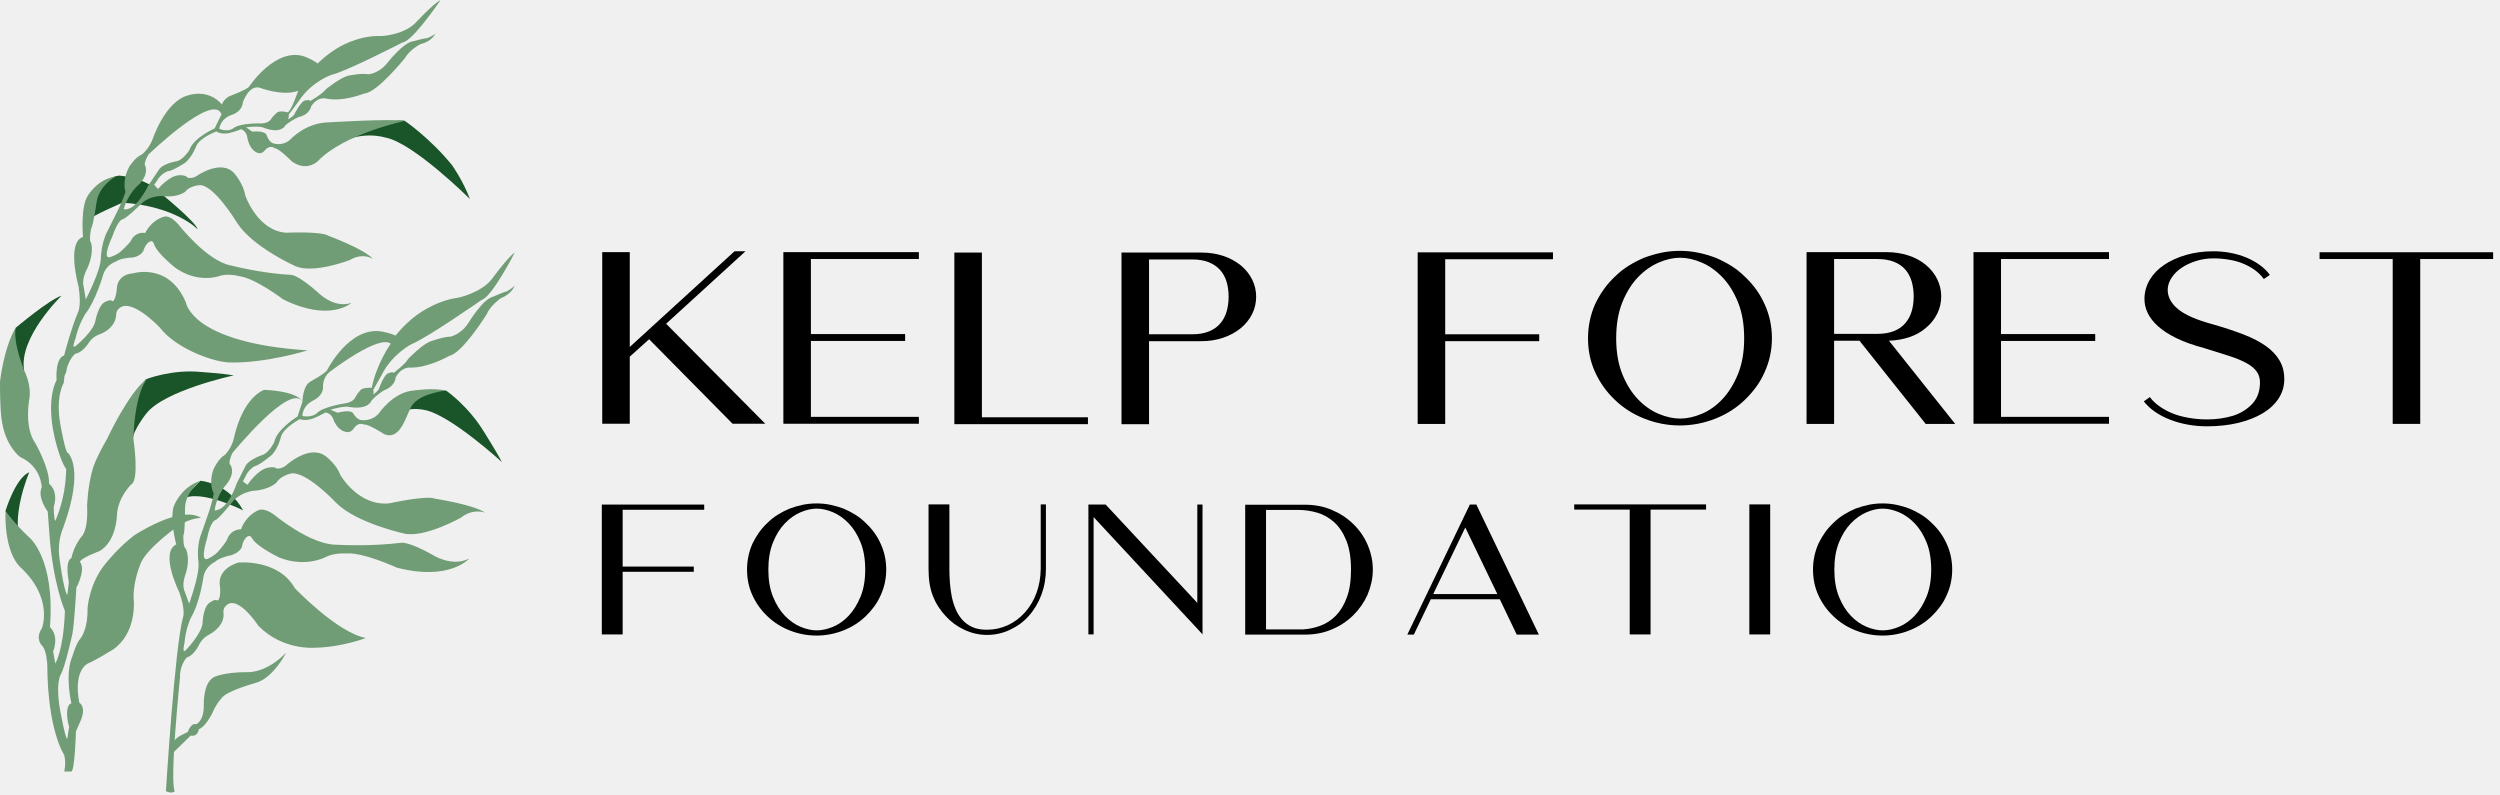
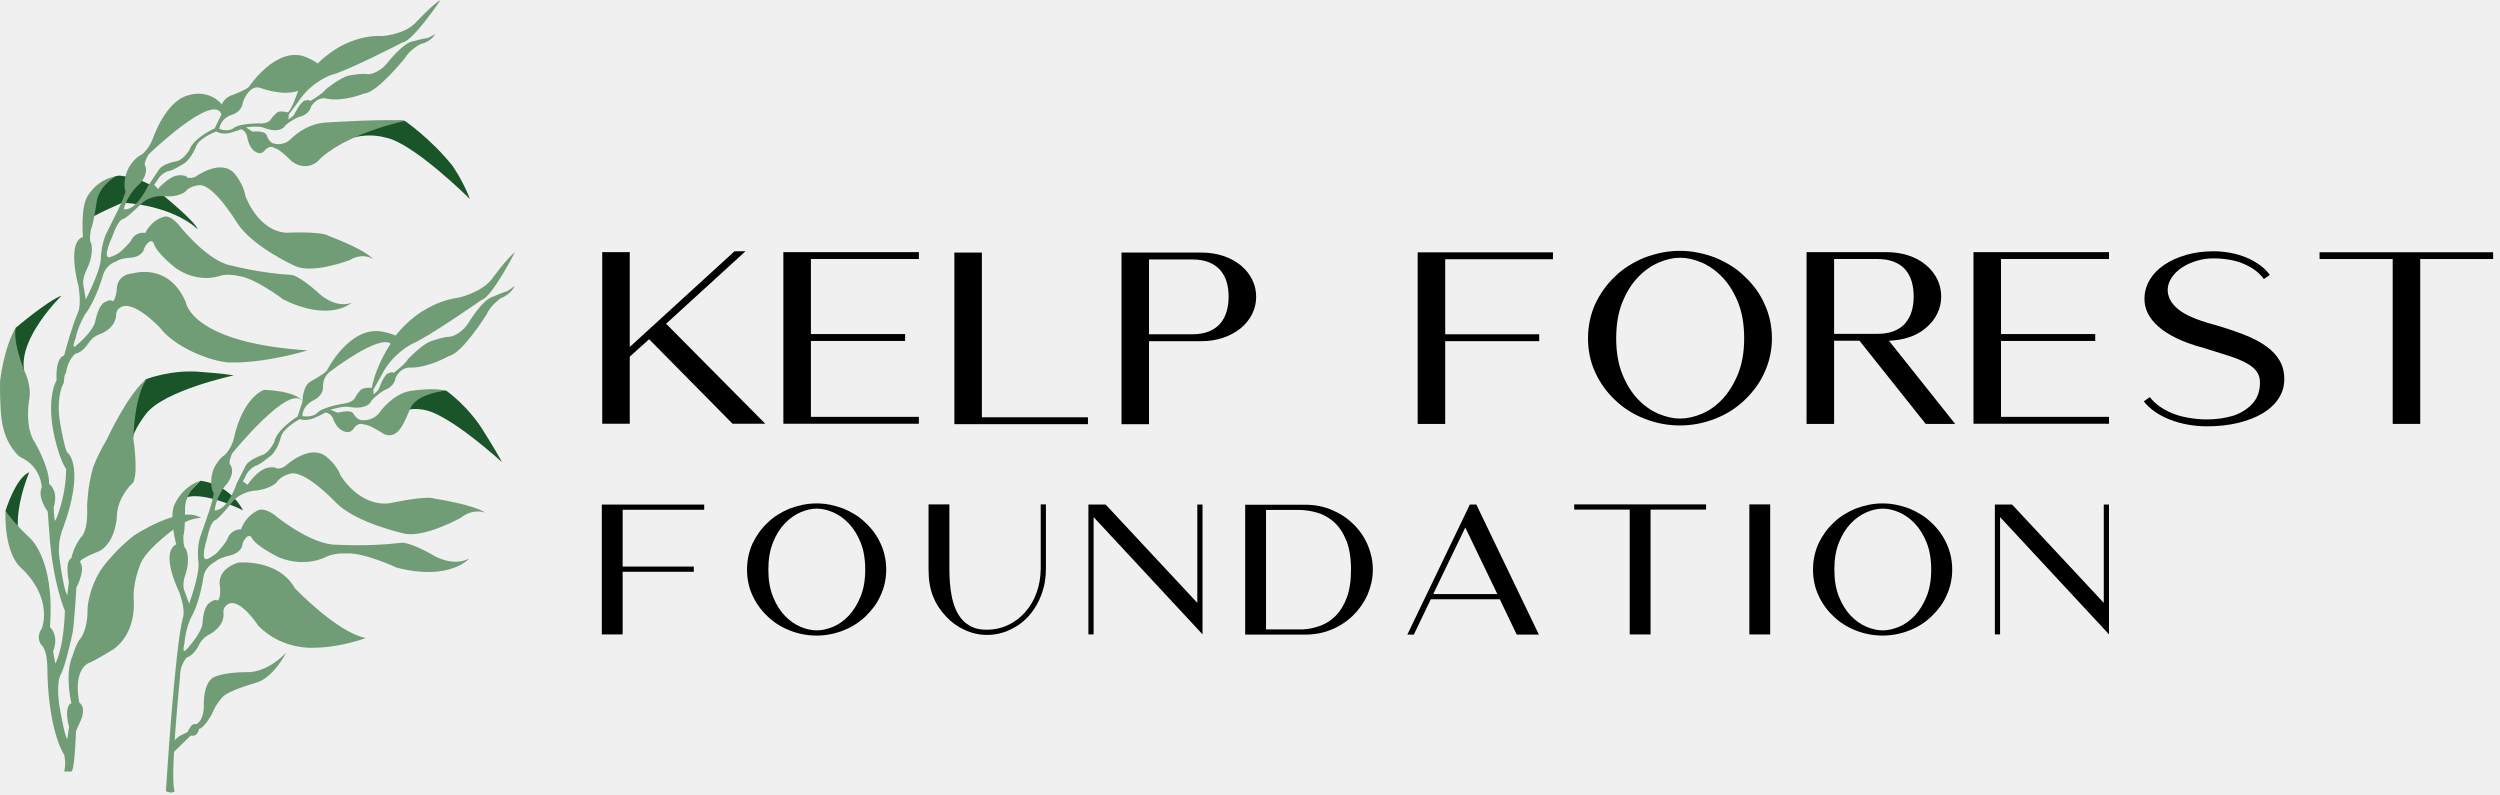
<svg xmlns="http://www.w3.org/2000/svg" width="387" height="123" viewBox="0 0 387 123" fill="none">
  <g clip-path="url(#clip0_84_214)">
    <path fill-rule="evenodd" clip-rule="evenodd" d="M22.571 58.717C22.571 58.717 26.588 57.106 31.252 57.59C31.252 57.59 34.551 57.821 36.202 58.108C36.202 58.108 25.267 60.455 22.571 64.112C22.571 64.112 20.562 66.689 20.562 67.978C20.562 67.978 20.275 61.455 22.571 58.717Z" fill="#1A552A" />
    <path fill-rule="evenodd" clip-rule="evenodd" d="M2.452 50.728C2.452 50.728 7.55 46.419 9.542 45.761C9.542 45.761 2.821 52.271 3.742 57.355C3.742 57.355 3.39 59.834 3.858 61.019C3.858 61.019 1.222 52.802 2.452 50.728Z" fill="#1A552A" />
    <path fill-rule="evenodd" clip-rule="evenodd" d="M0.846 79.102C0.846 79.102 2.381 73.984 4.533 73.099C4.533 73.099 1.377 80.427 3.457 84.454L0.846 79.102Z" fill="#1A552A" />
    <mask id="mask0_84_214" style="mask-type:luminance" maskUnits="userSpaceOnUse" x="0" y="50" width="32" height="70">
      <path d="M0 50.623H31.13V119.462H0V50.623Z" fill="white" />
    </mask>
    <g mask="url(#mask0_84_214)">
      <path fill-rule="evenodd" clip-rule="evenodd" d="M9.867 59.268C9.867 59.268 8.559 61.351 9.35 65.735C9.35 65.735 10.142 70.249 10.521 70.118C10.521 70.118 13.195 72.397 9.763 81.749C9.763 81.749 8.868 83.658 9.178 86.176C9.178 86.176 9.797 91.253 10.417 92.121L10.659 90.124C10.659 90.124 9.973 86.87 11.056 86.392C11.056 86.392 11.313 84.787 12.552 83.138C12.552 83.138 13.673 82.403 13.482 78.363C13.482 78.363 13.554 75.213 14.407 72.397C14.407 72.397 14.884 70.847 16.567 67.954C16.567 67.954 19.91 60.732 22.798 58.581C22.798 58.581 20.869 60.602 20.651 67.931C20.651 67.931 21.612 74.297 20.325 74.977C20.325 74.977 18.169 77.035 18.096 79.883C18.096 79.883 17.992 83.832 15.41 85.307C15.41 85.307 12.38 86.436 12.38 87C12.38 87 12.965 87.564 12.552 89.083C12.552 89.083 12.173 90.472 11.829 90.906C11.829 90.906 11.519 96.504 11.209 98.11C11.209 98.11 10.073 103.361 9.384 104.446C9.384 104.446 8.559 105.835 9.315 109.958C9.315 109.958 10.107 114.385 10.418 114.385L10.693 112.518C10.693 112.518 10.155 110.704 10.487 109.567C10.487 109.567 10.72 108.79 11.056 108.916C11.056 108.916 9.97 104.403 11.209 101.582C11.209 101.582 11.795 99.542 12.449 98.848C12.449 98.848 13.619 97.502 13.551 94.161C13.551 94.161 13.794 90.155 16.514 87.03C16.514 87.03 18.235 84.856 20.737 82.9C20.737 82.9 27.92 78.091 31.13 80.181C31.13 80.181 29.765 80.109 27.849 81.232C27.849 81.232 22.468 84.936 21.676 87.477C21.676 87.477 20.482 90.296 20.712 93.076C20.712 93.076 21.167 97.987 17.51 100.54C17.51 100.54 14.59 102.339 13.688 102.667C13.688 102.667 11.286 103.539 12.277 108.786C12.277 108.786 13.551 109.394 12.311 111.955L11.76 113.213C11.76 113.213 11.591 119.115 11.056 119.462H9.935C9.935 119.462 10.279 118.247 9.935 116.858C9.935 116.858 7.387 113.213 7.319 102.97C7.319 102.97 7.25 100.627 6.492 99.933C6.492 99.933 5.39 98.891 6.492 97.242C6.492 97.242 8.317 92.642 3.222 87.868C3.222 87.868 0.674 85.959 0.846 79.101C0.846 79.101 2.315 81.119 4.426 83.094C4.426 83.094 8.559 86.219 7.732 97.068C7.732 97.068 8.627 97.85 8.559 99.325C8.559 99.325 8.49 100.367 8.214 100.801L8.559 102.71C8.559 102.71 9.841 100.714 10.047 94.552C10.047 94.552 8.145 90.255 7.629 82.4L7.387 79.188C7.387 79.188 5.735 77.018 6.458 75.413C6.458 75.413 6.389 72.201 3.153 70.769C3.153 70.769 0.746 69.096 0.229 64.757C0.229 64.757 -0.019 63.237 0.001 59.085C0.001 59.085 0.558 53.802 2.494 50.623C2.494 50.623 1.741 52.106 3.74 57.355C3.74 57.355 4.921 59.517 4.534 61.823C4.534 61.823 3.703 66.082 5.459 68.599C5.459 68.599 7.698 72.461 7.595 74.892C7.595 74.892 9.104 75.895 8.317 78.494C8.317 78.494 8.351 80.534 8.559 80.621C8.559 80.621 10.176 77.322 10.245 72.592C10.245 72.592 9.556 71.839 8.731 68.816C6.851 61.936 8.756 58.86 8.756 58.86C8.756 58.86 8.43 54.898 10.325 54.969" fill="#719D76" />
    </g>
    <path fill-rule="evenodd" clip-rule="evenodd" d="M62.655 18.707C62.655 18.707 66.53 21.325 69.979 25.572C69.979 25.572 71.605 27.819 72.752 30.814C72.752 30.814 63.895 22.021 59.639 21.292C59.639 21.292 55.619 19.968 51.615 22.71C51.615 22.71 59.632 18.146 62.655 18.707Z" fill="#1A552A" />
    <path fill-rule="evenodd" clip-rule="evenodd" d="M18.475 27.178C18.475 27.178 22.784 27.524 24.851 29.903C24.851 29.903 30.306 34.32 30.603 35.503C30.603 35.503 27.253 31.937 18.973 31.369C18.973 31.369 14.213 33.413 13.742 34.033C13.742 34.033 14.402 27.628 18.475 27.178Z" fill="#1A552A" />
    <mask id="mask1_84_214" style="mask-type:luminance" maskUnits="userSpaceOnUse" x="8" y="0" width="61" height="61">
      <path d="M8.689 0.009H68.198V60.569H8.689V0.009Z" fill="white" />
    </mask>
    <g mask="url(#mask1_84_214)">
      <path fill-rule="evenodd" clip-rule="evenodd" d="M44.53 17.392C44.53 17.392 43.164 16.996 42.783 17.522C42.783 17.522 42.191 18.008 41.842 18.596C41.842 18.596 41.389 19.162 40.231 19.105C40.231 19.105 37.148 19.03 36.124 19.848C36.124 19.848 35.398 20.499 33.948 19.95C33.948 19.95 34.056 18.338 36.009 17.729C36.009 17.729 37.459 17.297 37.591 15.852C37.591 15.852 38.469 13.188 40.141 13.56C40.141 13.56 43.747 14.963 46.158 14.054C46.158 14.054 45.103 17.175 44.53 17.392ZM33.236 19.872C33.236 19.872 29.94 21.311 29.301 23.258C29.301 23.258 28.388 24.718 27.358 24.957C27.358 24.957 25.147 25.295 24.559 26.328C24.559 26.328 23.331 28.166 22.941 28.745C22.941 28.745 21.083 32.747 19.151 32.38C19.151 32.38 19.624 30.4 21.197 28.848C21.197 28.848 23.057 27.405 22.499 25.666C22.499 25.666 22.072 25.529 22.995 23.908C22.995 23.908 33.021 14.219 34.288 17.687L33.236 19.872ZM66.094 5.926C65.933 5.84 64.084 6.359 64.084 6.359C62.516 6.442 59.941 9.763 59.941 9.763C58.56 11.461 57.001 11.49 57.001 11.49C55.951 11.291 53.899 11.716 53.899 11.716C52.593 12.067 50.425 13.832 50.425 13.832C49.927 14.554 47.99 15.655 47.99 15.655C47.946 15.375 47.36 15.535 47.36 15.535C46.638 15.452 45.506 17.796 45.506 17.796C45.19 18.171 44.58 18.491 44.58 18.491C44.762 18.144 44.692 17.749 44.692 17.749L46.212 15.697C48.236 12.598 51.282 11.599 51.282 11.599C53.609 11.062 62.324 6.569 62.324 6.569C63.907 6.38 68.198 0.009 68.198 0.009C67.027 0.603 64.24 3.612 64.24 3.612C62.366 5.433 59.105 5.575 59.105 5.575C55.371 5.407 52.257 7.429 52.257 7.429C50.403 8.546 49.172 9.835 49.172 9.835C48.598 9.345 47.378 8.84 47.378 8.84C42.777 6.984 38.513 13.468 38.513 13.468C37.963 13.963 36.04 14.685 36.04 14.685C34.684 15.081 34.348 16.16 34.348 16.16C32.14 13.616 29.071 14.774 29.071 14.774C25.555 15.738 23.652 21.474 23.652 21.474C23.059 23.104 21.942 23.925 21.942 23.925C20.929 24.332 20.018 25.792 20.018 25.792C18.826 27.961 19.426 29.709 19.426 29.709C19.082 30.841 18.33 32.386 18.33 32.386C17.834 33.381 16.594 35.867 16.594 35.867C15.626 37.698 15.602 40.144 15.602 40.144C15.473 42.134 13.282 46.345 13.282 46.345L12.94 44.32C12.638 43.173 13.416 41.742 13.416 41.742C14.672 39.15 14.091 37.569 14.091 37.569C13.744 37.285 14.079 35.498 14.079 35.498C14.472 34.755 14.942 31.36 14.942 31.36C15.3 28.705 17.882 27.345 17.882 27.345C15.108 27.688 13.598 30.286 13.598 30.286C12.434 32.026 12.843 36.678 12.843 36.678C10.248 37.545 12.16 44.335 12.16 44.335C12.635 47.474 12.072 48.347 12.072 48.347C10.176 52.887 8.689 60.289 8.689 60.289C8.832 60.398 9.026 60.664 9.079 60.534C9.589 59.275 9.589 59.275 9.612 58.757L10.227 57.689C10.49 55.67 11.665 54.751 11.665 54.751C12.814 54.588 13.733 53.075 13.733 53.075C14.405 52.059 15.309 51.796 15.309 51.796C18.053 50.791 17.971 48.763 17.971 48.763C18.007 47.953 18.525 47.671 18.525 47.671C20.442 46.13 24.729 50.692 24.729 50.692C27.032 53.744 32.523 55.934 35.437 56.11C41.132 56.267 47.624 54.236 47.624 54.236C29.535 53.077 28.767 46.79 28.767 46.79C26.12 40.582 20.611 42.31 20.611 42.31C18.181 42.501 18.107 44.433 18.107 44.433C17.987 46.37 17.469 46.653 17.469 46.653C17.098 46.255 16.429 46.672 16.429 46.672C15.257 46.994 14.773 49.625 14.773 49.625C14.525 51.265 11.765 53.517 11.765 53.517C10.974 54.183 11.666 52.464 11.666 52.464C12.186 50.166 13.198 48.616 13.198 48.616C14.86 46.483 15.979 42.502 15.979 42.502C16.53 40.865 17.969 40.486 17.969 40.486C18.561 40 20.045 39.901 20.045 39.901C21.689 39.887 22.193 38.84 22.193 38.84C22.47 37.858 23.047 37.477 23.047 37.477C23.681 37 23.854 37.849 23.854 37.849C24.445 39.377 27.269 41.55 27.269 41.55C30.759 43.902 33.87 42.753 33.87 42.753C35.284 42.259 36.982 42.746 36.982 42.746C39.407 42.99 43.827 46.337 43.827 46.337C51.057 49.947 54.415 46.884 54.415 46.884C51.637 47.825 49.178 45.233 49.178 45.233C46.206 42.598 45.133 42.556 45.133 42.556C40.501 42.327 35.804 41.106 35.804 41.106C32.017 40.439 27.572 34.691 27.572 34.691C26.279 33.246 25.459 33.526 25.459 33.526C23.34 34.103 22.483 36.063 22.483 36.063C21.005 35.836 20.393 37.026 20.393 37.026C20.221 37.593 18.579 39.023 18.579 39.023C17.846 39.591 16.991 39.81 16.991 39.81C15.735 40.115 17.387 36.618 17.387 36.618C18.316 33.908 19.004 33.93 19.004 33.93C19.481 33.912 22.071 31.357 22.071 31.357C23.405 30.249 25.075 30.349 25.075 30.349C27.534 30.655 28.676 29.674 28.676 29.674C29.374 28.773 30.816 28.665 30.816 28.665C33.053 28.439 36.679 34.466 36.679 34.466C39.088 38.246 45.726 41.2 45.726 41.2C48.52 42.439 54.166 40.248 54.166 40.248C56.253 39.011 57.771 40.117 57.771 40.117C56.409 38.55 50.884 36.518 50.884 36.518C49.747 35.757 44.305 36.028 44.305 36.028C39.816 35.716 37.964 30.245 37.964 30.245C37.709 28.508 36.313 26.881 36.313 26.881C34.291 24.535 30.52 27.194 30.52 27.194C29.794 27.709 29.046 27.512 29.046 27.512C28.767 27.077 27.852 27.121 27.852 27.121C26.258 27.09 24.462 29.252 24.462 29.252L23.871 28.595L24.311 27.971C24.915 26.833 26.003 26.496 26.003 26.496C26.556 26.547 28.66 25.206 28.66 25.206C29.753 24.27 30.328 22.746 30.328 22.746C30.804 21.312 33.498 20.355 33.498 20.355C34.13 20.747 34.834 20.664 34.834 20.664C35.379 20.768 37.354 20 37.354 20C38.161 20.372 38.259 21.153 38.259 21.153C38.567 23.117 39.626 23.537 39.626 23.537C40.453 24.076 41.009 23.256 41.009 23.256C41.841 22.325 42.524 22.945 42.524 22.945C43.212 22.967 45.156 24.971 45.156 24.971C47.449 26.661 49.173 24.974 49.173 24.974C53.199 20.723 62.672 18.711 62.672 18.711C60.691 18.334 50.471 18.959 50.471 18.959C47.102 19.176 44.93 21.607 44.93 21.607C43.73 22.685 42.376 22.209 42.376 22.209C41.62 22.065 41.277 20.911 41.277 20.911C40.96 20.142 39.067 20.381 39.067 20.381L38.089 19.705C40.335 19.424 40.883 19.801 40.883 19.801C43.582 20.805 44.184 19.395 44.184 19.395C45.276 18.46 46.28 18.106 46.28 18.106C47.98 17.723 48.171 16.452 48.171 16.452C49.284 14.813 50.511 15.264 50.511 15.264C53.107 15.813 56.377 14.475 56.377 14.475C58.33 14.412 62.693 8.981 62.693 8.981C63.456 7.655 65.094 6.824 65.094 6.824C66.927 6.411 67.421 5.144 67.421 5.144C67.289 5.445 66.094 5.926 66.094 5.926Z" fill="#719D76" />
    </g>
    <path fill-rule="evenodd" clip-rule="evenodd" d="M69.068 60.468C69.068 60.468 72.55 62.85 75.056 67.067C75.056 67.067 76.901 69.985 77.712 71.549C77.712 71.549 69.55 64.057 65.595 63.439C65.595 63.439 63.225 62.944 62.322 63.901C62.322 63.901 65.323 60.109 69.068 60.468Z" fill="#1A552A" />
    <path fill-rule="evenodd" clip-rule="evenodd" d="M31.028 74.425C31.028 74.425 35.274 74.704 37.639 79.007C37.639 79.007 29.744 75.013 27.684 77.79L31.028 74.425Z" fill="#1A552A" />
    <path fill-rule="evenodd" clip-rule="evenodd" d="M57.55 60.035C57.55 60.035 56.05 59.905 55.732 60.478C55.732 60.478 55.187 61.051 54.914 61.677C54.914 61.677 54.528 62.303 53.3 62.459C53.3 62.459 50.043 62.949 49.095 63.918C49.095 63.918 48.435 64.674 46.822 64.413C46.822 64.413 46.68 62.85 48.637 61.912C48.637 61.912 50.095 61.234 50.004 59.827C50.004 59.827 49.9 58.306 51.25 57.411C51.25 57.411 58.642 51.748 60.484 53.203C60.484 53.203 58.273 56.317 57.55 60.035ZM46.061 64.468C46.061 64.468 42.822 66.446 42.458 68.427C42.458 68.427 41.73 69.99 40.685 70.407C40.685 70.407 38.412 71.133 37.958 72.229C37.958 72.229 36.958 74.212 36.64 74.838C36.64 74.838 35.321 79.007 33.23 79.007C33.23 79.007 33.411 77.026 34.821 75.254C34.821 75.254 36.548 73.535 35.685 71.971C35.685 71.971 35.214 71.919 35.927 70.199C35.927 70.199 44.936 59.097 46.82 62.185L46.061 64.468ZM78.415 45.129C78.234 45.077 76.37 45.91 76.37 45.91C74.734 46.275 72.552 49.924 72.552 49.924C71.369 51.8 69.733 52.113 69.733 52.113C68.597 52.113 66.505 52.895 66.505 52.895C65.187 53.468 63.187 55.553 63.187 55.553C62.778 56.335 60.915 57.742 60.915 57.742C60.823 57.482 60.232 57.742 60.232 57.742C59.459 57.794 58.641 60.244 58.641 60.244C58.369 60.66 57.778 61.078 57.778 61.078C57.914 60.713 57.778 60.348 57.778 60.348L59.051 58.107C60.687 54.771 63.732 53.259 63.732 53.259C66.097 52.321 74.552 46.432 74.552 46.432C76.188 45.963 79.688 39.083 79.688 39.083C78.552 39.865 76.097 43.252 76.097 43.252C74.415 45.337 71.006 46.067 71.006 46.067C67.051 46.588 64.096 49.09 64.096 49.09C62.323 50.497 61.232 51.956 61.232 51.956C60.55 51.591 59.187 51.331 59.187 51.331C54.05 50.393 50.595 57.377 50.595 57.377C50.095 57.951 48.186 58.992 48.186 58.992C46.822 59.618 46.82 62.185 46.82 62.185C45.931 60.459 40.867 60.348 40.867 60.348C37.321 61.912 36.23 67.749 36.23 67.749C35.866 69.417 34.821 70.407 34.821 70.407C33.821 70.98 33.093 72.544 33.093 72.544C32.185 74.838 33.093 76.401 33.093 76.401C32.912 77.547 32.366 79.163 32.366 79.163C32.002 80.206 31.093 82.812 31.093 82.812C30.366 84.74 30.73 87.086 30.73 87.086C30.912 89.014 29.275 93.444 29.275 93.444L28.593 91.568C28.093 90.526 28.684 89.014 28.684 89.014C29.594 86.304 28.73 84.897 28.73 84.897C28.321 84.688 28.389 82.916 28.389 82.916C28.684 82.134 28.639 78.799 28.639 78.799C28.593 76.193 31.093 74.42 31.093 74.42C28.229 75.254 27.053 78.016 27.053 78.016C26.105 79.893 27.275 84.271 27.275 84.271C24.684 85.574 27.775 91.725 27.775 91.725C28.775 94.643 28.321 95.581 28.321 95.581C27.048 100.272 25.684 122.475 25.684 122.475C26.684 122.945 27.048 122.475 27.048 122.475C26.229 120.86 27.866 104.859 27.866 104.859C27.82 102.878 28.911 101.784 28.911 101.784C30.093 101.419 30.82 99.803 30.82 99.803C31.366 98.708 32.275 98.292 32.275 98.292C35.002 96.829 34.593 94.904 34.593 94.904C34.503 94.122 35.002 93.757 35.002 93.757C36.776 91.933 40.003 96.884 40.003 96.884C43.731 100.689 48.637 100.272 48.637 100.272C52.862 100.22 56.641 98.761 56.641 98.761C52.186 97.927 45.64 91.047 45.64 91.047C43.049 86.46 36.866 87.086 36.866 87.086C33.366 88.232 34.048 90.734 34.048 90.734C34.23 92.61 33.73 92.975 33.73 92.975C33.275 92.663 32.639 93.184 32.639 93.184C31.457 93.705 31.366 96.311 31.366 96.311C31.366 97.927 28.82 100.585 28.82 100.585C28.093 101.367 28.547 99.595 28.547 99.595C28.73 97.302 29.547 95.633 29.547 95.633C30.957 93.288 31.503 89.275 31.503 89.275C31.821 87.607 33.275 86.982 33.275 86.982C33.821 86.408 35.367 86.044 35.367 86.044C37.094 85.73 37.458 84.636 37.458 84.636C37.594 83.646 38.139 83.177 38.139 83.177C38.73 82.603 39.048 83.385 39.048 83.385C39.912 84.74 43.231 86.304 43.231 86.304C47.277 87.92 50.368 86.252 50.368 86.252C51.777 85.522 53.641 85.679 53.641 85.679C56.232 85.47 61.414 87.867 61.414 87.867C69.597 90.004 72.642 86.46 72.642 86.46C69.87 87.867 66.869 85.835 66.869 85.835C63.323 83.855 62.187 84.011 62.187 84.011C57.277 84.636 52.141 84.323 52.141 84.323C48.049 84.376 42.458 79.684 42.458 79.684C40.867 78.538 40.049 78.955 40.049 78.955C37.913 79.893 37.321 81.926 37.321 81.926C35.73 81.978 35.275 83.229 35.275 83.229C35.185 83.802 33.684 85.47 33.684 85.47C33.002 86.148 32.139 86.513 32.139 86.513C30.866 87.034 32.048 83.385 32.048 83.385C32.594 80.623 33.321 80.519 33.321 80.519C33.821 80.414 36.139 77.496 36.139 77.496C37.367 76.193 39.139 75.984 39.139 75.984C41.776 75.828 42.822 74.681 42.822 74.681C43.413 73.691 44.912 73.326 44.912 73.326C47.231 72.701 52.005 77.808 52.005 77.808C55.141 80.987 62.596 82.603 62.596 82.603C65.733 83.281 71.324 80.153 71.324 80.153C73.324 78.59 75.097 79.372 75.097 79.372C73.415 78.121 67.278 77.183 67.278 77.183C65.96 76.662 60.278 77.912 60.278 77.912C55.505 78.434 52.686 73.535 52.686 73.535C52.141 71.919 50.413 70.616 50.413 70.616C47.913 68.739 44.367 71.971 44.367 71.971C43.686 72.596 42.867 72.544 42.867 72.544C42.504 72.179 41.549 72.388 41.549 72.388C39.867 72.648 38.321 75.045 38.321 75.045L37.594 74.525L37.958 73.847C38.412 72.648 39.504 72.127 39.504 72.127C40.094 72.075 42.095 70.407 42.095 70.407C43.095 69.312 43.458 67.749 43.458 67.749C43.731 66.29 46.413 64.882 46.413 64.882C47.14 65.143 47.868 64.934 47.868 64.934C48.459 64.934 50.413 63.84 50.413 63.84C51.323 64.049 51.55 64.778 51.55 64.778C52.186 66.602 53.368 66.811 53.368 66.811C54.323 67.175 54.777 66.29 54.777 66.29C55.505 65.247 56.323 65.716 56.323 65.716C57.05 65.612 59.414 67.175 59.414 67.175C62.096 68.374 62.932 63.98 63.796 62.728C65.092 60.851 69.047 60.459 69.047 60.459C66.933 59.991 64.05 60.452 64.05 60.452C60.868 60.66 58.641 63.996 58.641 63.996C57.55 65.247 56.05 65.039 56.05 65.039C55.232 65.039 54.686 63.996 54.686 63.996C54.232 63.319 52.277 63.892 52.277 63.892L51.141 63.423C53.459 62.745 54.095 63.006 54.095 63.006C57.096 63.475 57.505 62.016 57.505 62.016C58.505 60.922 59.505 60.4 59.505 60.4C61.232 59.722 61.232 58.472 61.232 58.472C62.141 56.699 63.506 56.908 63.506 56.908C66.323 56.96 69.552 55.084 69.552 55.084C71.597 54.667 75.325 48.673 75.325 48.673C75.915 47.266 77.506 46.172 77.506 46.172C79.37 45.441 79.688 44.139 79.688 44.139C79.598 44.451 78.415 45.129 78.415 45.129Z" fill="#719D76" />
    <path fill-rule="evenodd" clip-rule="evenodd" d="M26.566 116.75C26.566 116.75 26.02 114.991 27.855 113.911L29.063 113.301C29.063 113.301 29.597 111.818 30.361 112.119C30.361 112.119 31.603 111.633 31.546 109.113C31.546 109.113 31.418 105.835 33.014 104.874C33.014 104.874 34.408 104.033 38.397 104.046C38.397 104.046 41.159 104.241 44.295 101.036C44.295 101.036 42.352 104.906 39.658 105.688C39.658 105.688 35.392 106.86 34.442 107.916C34.442 107.916 33.482 108.871 32.833 110.474C32.833 110.474 31.75 112.608 30.781 112.864C30.781 112.864 30.677 114.085 29.511 113.874" fill="#719D76" />
    <path fill-rule="evenodd" clip-rule="evenodd" d="M97.487 39.031V53.711L113.703 38.898H115.4L103.114 50.115L118.464 65.595H113.403L100.483 52.512L97.487 55.209V65.595H93.225V39.031H97.487Z" fill="black" />
    <path fill-rule="evenodd" clip-rule="evenodd" d="M121.266 65.595V39.031H142.242V40.096H125.527V51.713H140.112V52.779H125.527V64.529H142.242V65.595H121.266Z" fill="black" />
    <path fill-rule="evenodd" clip-rule="evenodd" d="M147.736 65.661V39.097H151.998V64.595H168.414V65.661H147.736Z" fill="black" />
    <path fill-rule="evenodd" clip-rule="evenodd" d="M190.19 45.922C190.19 45.078 190.084 44.307 189.873 43.608C189.662 42.909 189.328 42.304 188.875 41.794C188.419 41.284 187.837 40.884 187.126 40.595C186.416 40.307 185.55 40.163 184.529 40.163H177.87V51.746H184.529C185.55 51.746 186.416 51.603 187.126 51.313C187.837 51.026 188.419 50.621 188.875 50.099C189.328 49.578 189.662 48.962 189.873 48.251C190.084 47.542 190.19 46.765 190.19 45.922ZM177.87 65.661H173.607V39.097H185.994C187.17 39.097 188.275 39.264 189.307 39.597C190.34 39.93 191.255 40.419 192.054 41.062C192.831 41.705 193.424 42.443 193.836 43.275C194.246 44.108 194.453 44.989 194.453 45.922C194.453 46.876 194.246 47.769 193.836 48.601C193.424 49.433 192.831 50.172 192.054 50.815C191.255 51.459 190.34 51.952 189.307 52.296C188.275 52.641 187.17 52.813 185.994 52.813H177.87V65.661Z" fill="black" />
    <path fill-rule="evenodd" clip-rule="evenodd" d="M223.718 65.627H219.455V39.064H240.4V40.129H223.718V51.747H238.269V52.812H223.718V65.627Z" fill="black" />
    <path fill-rule="evenodd" clip-rule="evenodd" d="M269.998 52.379C269.998 50.227 269.682 48.368 269.049 46.804C268.417 45.239 267.611 43.947 266.635 42.925C265.658 41.905 264.588 41.145 263.423 40.645C262.257 40.146 261.141 39.897 260.075 39.897C259.032 39.897 257.929 40.146 256.763 40.645C255.596 41.145 254.526 41.905 253.549 42.925C252.573 43.947 251.768 45.239 251.136 46.804C250.503 48.368 250.186 50.227 250.186 52.379C250.186 54.509 250.503 56.357 251.136 57.922C251.768 59.486 252.573 60.779 253.549 61.799C254.526 62.82 255.596 63.575 256.763 64.064C257.929 64.551 259.032 64.795 260.075 64.795C261.141 64.795 262.257 64.551 263.423 64.064C264.588 63.575 265.652 62.82 266.619 61.799C267.584 60.779 268.388 59.486 269.032 57.922C269.676 56.357 269.998 54.509 269.998 52.379ZM249.987 61.899C248.676 60.656 247.656 59.225 246.923 57.605C246.546 56.784 246.268 55.935 246.091 55.058C245.912 54.182 245.824 53.29 245.824 52.379C245.824 50.515 246.192 48.751 246.923 47.086C247.3 46.288 247.745 45.528 248.256 44.806C248.765 44.085 249.342 43.425 249.987 42.826C250.63 42.183 251.335 41.622 252.1 41.145C252.867 40.668 253.671 40.251 254.515 39.897C255.403 39.563 256.302 39.303 257.212 39.114C258.122 38.926 259.065 38.831 260.041 38.831C261.019 38.831 261.962 38.926 262.873 39.114C263.782 39.303 264.681 39.563 265.569 39.897C266.412 40.251 267.218 40.668 267.983 41.145C268.749 41.622 269.454 42.183 270.098 42.826C271.43 44.069 272.45 45.488 273.162 47.086C273.915 48.729 274.294 50.494 274.294 52.379C274.294 53.29 274.199 54.182 274.01 55.058C273.821 55.935 273.539 56.784 273.162 57.605C272.805 58.426 272.367 59.193 271.846 59.902C271.324 60.612 270.742 61.278 270.098 61.899C268.811 63.143 267.3 64.107 265.569 64.795C263.771 65.506 261.929 65.86 260.041 65.86C258.155 65.86 256.312 65.506 254.515 64.795C252.784 64.107 251.274 63.143 249.987 61.899Z" fill="black" />
    <path fill-rule="evenodd" clip-rule="evenodd" d="M283.919 51.681H290.612C291.611 51.681 292.471 51.537 293.192 51.248C293.913 50.959 294.496 50.554 294.94 50.032C295.385 49.511 295.711 48.9 295.923 48.202C296.133 47.503 296.239 46.732 296.239 45.888C296.239 45.045 296.133 44.268 295.923 43.558C295.711 42.848 295.385 42.238 294.94 41.727C294.496 41.217 293.913 40.818 293.192 40.529C292.471 40.241 291.611 40.096 290.612 40.096H283.919V51.681ZM298.103 65.627L287.848 52.745H283.919V65.627H279.656V39.032H292.043C293.22 39.032 294.329 39.197 295.374 39.531C296.416 39.863 297.326 40.352 298.103 40.995C298.881 41.639 299.474 42.382 299.886 43.226C300.296 44.069 300.5 44.956 300.5 45.888C300.5 46.821 300.296 47.709 299.886 48.551C299.474 49.394 298.881 50.138 298.103 50.782C297.37 51.403 296.522 51.875 295.556 52.196C294.59 52.519 293.541 52.701 292.409 52.745L302.665 65.627H298.103Z" fill="black" />
    <path fill-rule="evenodd" clip-rule="evenodd" d="M305.496 65.595V39.031H326.473V40.096H309.758V51.713H324.341V52.779H309.758V64.529H326.473V65.595H305.496Z" fill="black" />
    <path fill-rule="evenodd" clip-rule="evenodd" d="M345.781 64.329C346.979 63.908 347.951 63.287 348.695 62.465C349.439 61.644 349.821 60.601 349.843 59.337C349.865 58.649 349.711 58.06 349.378 57.572C349.045 57.084 348.522 56.64 347.813 56.241C347.102 55.841 346.197 55.464 345.1 55.109C344 54.754 342.696 54.344 341.186 53.877C339.522 53.434 338.106 52.929 336.941 52.362C335.775 51.797 334.821 51.181 334.077 50.515C333.333 49.849 332.79 49.15 332.446 48.418C332.102 47.686 331.941 46.932 331.964 46.155C331.986 45.135 332.263 44.179 332.796 43.291C333.328 42.404 334.071 41.639 335.026 40.995C335.98 40.351 337.107 39.841 338.405 39.464C339.705 39.086 341.119 38.898 342.652 38.898C343.539 38.898 344.421 38.981 345.298 39.147C346.175 39.314 346.997 39.559 347.763 39.88C348.528 40.202 349.222 40.59 349.843 41.045C350.466 41.5 350.975 42.005 351.375 42.559L350.444 43.191C349.754 42.238 348.756 41.472 347.445 40.895C346.759 40.584 345.987 40.357 345.132 40.213C344.277 40.068 343.451 39.996 342.652 39.996C341.719 39.996 340.825 40.129 339.971 40.396C339.117 40.662 338.368 41.011 337.724 41.444C337.079 41.877 336.564 42.388 336.176 42.976C335.786 43.563 335.581 44.169 335.559 44.789C335.537 45.922 336.064 46.937 337.141 47.836C338.218 48.735 340.033 49.528 342.584 50.215C344.36 50.726 345.936 51.248 347.313 51.78C348.689 52.313 349.843 52.912 350.776 53.578C351.708 54.243 352.419 55.003 352.907 55.858C353.395 56.712 353.627 57.705 353.605 58.837C353.583 59.88 353.284 60.84 352.706 61.716C352.129 62.593 351.313 63.347 350.259 63.98C349.206 64.612 347.945 65.106 346.481 65.462C345.015 65.816 343.395 65.993 341.619 65.993C340.621 65.993 339.632 65.905 338.656 65.727C337.678 65.55 336.763 65.295 335.91 64.961C335.054 64.629 334.283 64.224 333.595 63.747C332.906 63.27 332.329 62.731 331.863 62.133L332.796 61.467C333.173 61.978 333.655 62.444 334.244 62.865C334.832 63.287 335.493 63.653 336.225 63.963C336.98 64.274 337.84 64.513 338.806 64.679C339.771 64.845 340.709 64.928 341.619 64.928H341.653C343.095 64.928 344.472 64.728 345.781 64.329Z" fill="black" />
    <mask id="mask2_84_214" style="mask-type:luminance" maskUnits="userSpaceOnUse" x="359" y="39" width="28" height="27">
      <path d="M359.035 39.031H386.005V65.628H359.035V39.031Z" fill="white" />
    </mask>
    <g mask="url(#mask2_84_214)">
      <path fill-rule="evenodd" clip-rule="evenodd" d="M370.389 65.628V40.097H359.035V39.031H386.005V40.097H374.651V65.628H370.389Z" fill="black" />
    </g>
    <path fill-rule="evenodd" clip-rule="evenodd" d="M96.386 98.211H93.16V78.106H109.011V78.913H96.386V87.705H107.399V88.512H96.386V98.211Z" fill="black" />
    <path fill-rule="evenodd" clip-rule="evenodd" d="M133.936 88.184C133.936 86.555 133.697 85.148 133.218 83.964C132.739 82.779 132.13 81.802 131.391 81.029C130.652 80.257 129.841 79.681 128.959 79.303C128.077 78.925 127.233 78.736 126.427 78.736C125.636 78.736 124.801 78.925 123.919 79.303C123.038 79.681 122.227 80.257 121.487 81.029C120.748 81.802 120.138 82.779 119.661 83.964C119.181 85.148 118.941 86.555 118.941 88.184C118.941 89.796 119.181 91.195 119.661 92.379C120.138 93.562 120.748 94.541 121.487 95.314C122.227 96.086 123.038 96.657 123.919 97.027C124.801 97.397 125.636 97.581 126.427 97.581C127.233 97.581 128.077 97.397 128.959 97.027C129.841 96.657 130.648 96.086 131.379 95.314C132.109 94.541 132.718 93.562 133.206 92.379C133.694 91.195 133.936 89.796 133.936 88.184ZM118.79 95.389C117.799 94.448 117.026 93.365 116.472 92.139C116.186 91.518 115.976 90.876 115.843 90.212C115.708 89.548 115.641 88.873 115.641 88.184C115.641 86.773 115.918 85.437 116.472 84.178C116.757 83.574 117.094 82.998 117.481 82.452C117.867 81.906 118.303 81.406 118.79 80.953C119.277 80.466 119.812 80.042 120.391 79.681C120.97 79.32 121.579 79.005 122.218 78.736C122.89 78.484 123.57 78.287 124.259 78.144C124.948 78.001 125.662 77.93 126.401 77.93C127.14 77.93 127.854 78.001 128.543 78.144C129.232 78.287 129.913 78.484 130.585 78.736C131.222 79.005 131.832 79.32 132.412 79.681C132.991 80.042 133.525 80.466 134.012 80.953C135.02 81.894 135.792 82.969 136.331 84.178C136.902 85.421 137.187 86.757 137.187 88.184C137.187 88.873 137.116 89.548 136.973 90.212C136.83 90.876 136.616 91.518 136.331 92.139C136.061 92.761 135.73 93.34 135.335 93.877C134.94 94.415 134.499 94.919 134.012 95.389C133.038 96.331 131.895 97.061 130.585 97.581C129.224 98.119 127.829 98.387 126.401 98.387C124.973 98.387 123.578 98.119 122.218 97.581C120.907 97.061 119.764 96.331 118.79 95.389Z" fill="black" />
    <path fill-rule="evenodd" clip-rule="evenodd" d="M146.385 95.364C145.948 94.893 145.566 94.402 145.239 93.89C144.911 93.378 144.634 92.831 144.407 92.252C144.181 91.673 144.012 91.039 143.903 90.35C143.793 89.662 143.738 88.897 143.738 88.057V78.081H146.965V88.083C146.965 88.737 146.991 89.422 147.04 90.136C147.091 90.85 147.182 91.556 147.317 92.252C147.452 92.949 147.649 93.613 147.91 94.242C148.17 94.872 148.511 95.426 148.931 95.906C149.351 96.384 149.867 96.766 150.481 97.051C151.093 97.337 151.828 97.48 152.685 97.48H152.812C153.92 97.48 154.979 97.249 155.987 96.787C156.996 96.325 157.886 95.666 158.658 94.809C159.448 93.919 160.048 92.903 160.46 91.761C160.871 90.619 161.085 89.393 161.103 88.083V78.081H161.909V88.057C161.909 89.469 161.679 90.8 161.216 92.05C160.754 93.302 160.094 94.406 159.238 95.364C158.447 96.254 157.49 96.96 156.364 97.48C155.239 98.017 154.054 98.285 152.812 98.285C151.568 98.285 150.384 98.017 149.258 97.48C148.167 96.976 147.209 96.27 146.385 95.364Z" fill="black" />
    <path fill-rule="evenodd" clip-rule="evenodd" d="M185.722 97.732L169.291 80.046V98.21H168.484V78.106H171.155L185.344 93.324V78.106H186.15V98.21L185.722 97.732Z" fill="black" />
    <path fill-rule="evenodd" clip-rule="evenodd" d="M209.136 88.209C209.136 86.378 208.894 84.862 208.406 83.661C207.918 82.461 207.284 81.512 206.503 80.814C205.721 80.118 204.848 79.63 203.882 79.353C202.916 79.076 201.954 78.937 200.997 78.937H195.982V97.43H201.702C202.61 97.38 203.508 97.191 204.398 96.863C205.288 96.535 206.083 96.019 206.781 95.313C207.476 94.608 208.044 93.676 208.481 92.516C208.918 91.358 209.136 89.922 209.136 88.209ZM192.756 98.236V78.131H193.99H202.055C202.76 78.131 203.454 78.194 204.134 78.32C204.814 78.446 205.474 78.644 206.112 78.912C207.406 79.45 208.515 80.172 209.439 81.079C210.396 81.986 211.144 83.052 211.683 84.278C211.951 84.9 212.156 85.534 212.299 86.18C212.442 86.828 212.513 87.495 212.513 88.184C212.513 88.855 212.442 89.515 212.299 90.161C212.156 90.808 211.951 91.45 211.683 92.089C211.144 93.282 210.396 94.348 209.439 95.289C208.463 96.229 207.356 96.951 206.112 97.455C205.474 97.724 204.814 97.921 204.134 98.047C203.454 98.173 202.76 98.236 202.055 98.236H195.982H192.756Z" fill="black" />
    <path fill-rule="evenodd" clip-rule="evenodd" d="M221.861 91.963H231.79L226.826 81.659L221.861 91.963ZM238.217 98.236H234.79L232.169 92.769H221.483L218.862 98.236H217.854L227.532 78.106H228.539L238.217 98.236Z" fill="black" />
    <path fill-rule="evenodd" clip-rule="evenodd" d="M252.28 98.21V78.887H243.688V78.081H264.099V78.887H255.506V98.21H252.28Z" fill="black" />
    <mask id="mask3_84_214" style="mask-type:luminance" maskUnits="userSpaceOnUse" x="0" y="0" width="387" height="123">
      <path d="M0 122.684H386.004V0.009H0V122.684Z" fill="white" />
    </mask>
    <g mask="url(#mask3_84_214)">
      <path fill-rule="evenodd" clip-rule="evenodd" d="M270.799 98.21H274.025V78.081H270.799V98.21Z" fill="black" />
    </g>
    <mask id="mask4_84_214" style="mask-type:luminance" maskUnits="userSpaceOnUse" x="0" y="0" width="387" height="123">
      <path d="M0 122.684H386.004V0.009H0V122.684Z" fill="white" />
    </mask>
    <g mask="url(#mask4_84_214)">
      <path fill-rule="evenodd" clip-rule="evenodd" d="M298.95 88.184C298.95 86.555 298.711 85.148 298.233 83.964C297.753 82.779 297.144 81.802 296.405 81.029C295.666 80.257 294.856 79.681 293.973 79.303C293.091 78.925 292.247 78.736 291.44 78.736C290.65 78.736 289.815 78.925 288.933 79.303C288.051 79.681 287.24 80.257 286.5 81.029C285.762 81.802 285.153 82.779 284.674 83.964C284.194 85.148 283.956 86.555 283.956 88.184C283.956 89.796 284.194 91.195 284.674 92.379C285.153 93.562 285.762 94.541 286.5 95.314C287.24 96.086 288.051 96.657 288.933 97.027C289.815 97.397 290.65 97.581 291.44 97.581C292.247 97.581 293.091 97.397 293.973 97.027C294.856 96.657 295.661 96.086 296.393 95.314C297.123 94.541 297.732 93.562 298.22 92.379C298.707 91.195 298.95 89.796 298.95 88.184ZM283.805 95.389C282.812 94.448 282.04 93.365 281.486 92.139C281.199 91.518 280.99 90.876 280.856 90.212C280.722 89.548 280.654 88.873 280.654 88.184C280.654 86.773 280.931 85.437 281.486 84.178C281.771 83.574 282.107 82.998 282.494 82.452C282.881 81.906 283.317 81.406 283.805 80.953C284.292 80.466 284.826 80.042 285.405 79.681C285.984 79.32 286.593 79.005 287.232 78.736C287.903 78.484 288.584 78.287 289.273 78.144C289.962 78.001 290.676 77.93 291.415 77.93C292.154 77.93 292.868 78.001 293.556 78.144C294.246 78.287 294.927 78.484 295.598 78.736C296.236 79.005 296.846 79.32 297.425 79.681C298.004 80.042 298.538 80.466 299.026 80.953C300.033 81.894 300.807 82.969 301.345 84.178C301.915 85.421 302.201 86.757 302.201 88.184C302.201 88.873 302.129 89.548 301.987 90.212C301.844 90.876 301.631 91.518 301.345 92.139C301.075 92.761 300.744 93.34 300.349 93.877C299.954 94.415 299.513 94.919 299.026 95.389C298.052 96.331 296.909 97.061 295.598 97.581C294.238 98.119 292.843 98.387 291.415 98.387C289.987 98.387 288.592 98.119 287.232 97.581C285.921 97.061 284.778 96.331 283.805 95.389Z" fill="black" />
    </g>
    <mask id="mask5_84_214" style="mask-type:luminance" maskUnits="userSpaceOnUse" x="0" y="0" width="387" height="123">
      <path d="M0 122.684H386.004V0.009H0V122.684Z" fill="black" />
    </mask>
-     <g mask="url(#mask5_84_214)">
+     <g>
      <path fill-rule="evenodd" clip-rule="evenodd" d="M326.042 97.732L309.611 80.046V98.21H308.805V78.106H311.476L325.664 93.324V78.106H326.47V98.21L326.042 97.732Z" fill="black" />
    </g>
  </g>
  <defs>
    <clipPath id="clip0_84_214">
      <rect width="386.013" height="122.787" fill="white" />
    </clipPath>
  </defs>
</svg>
